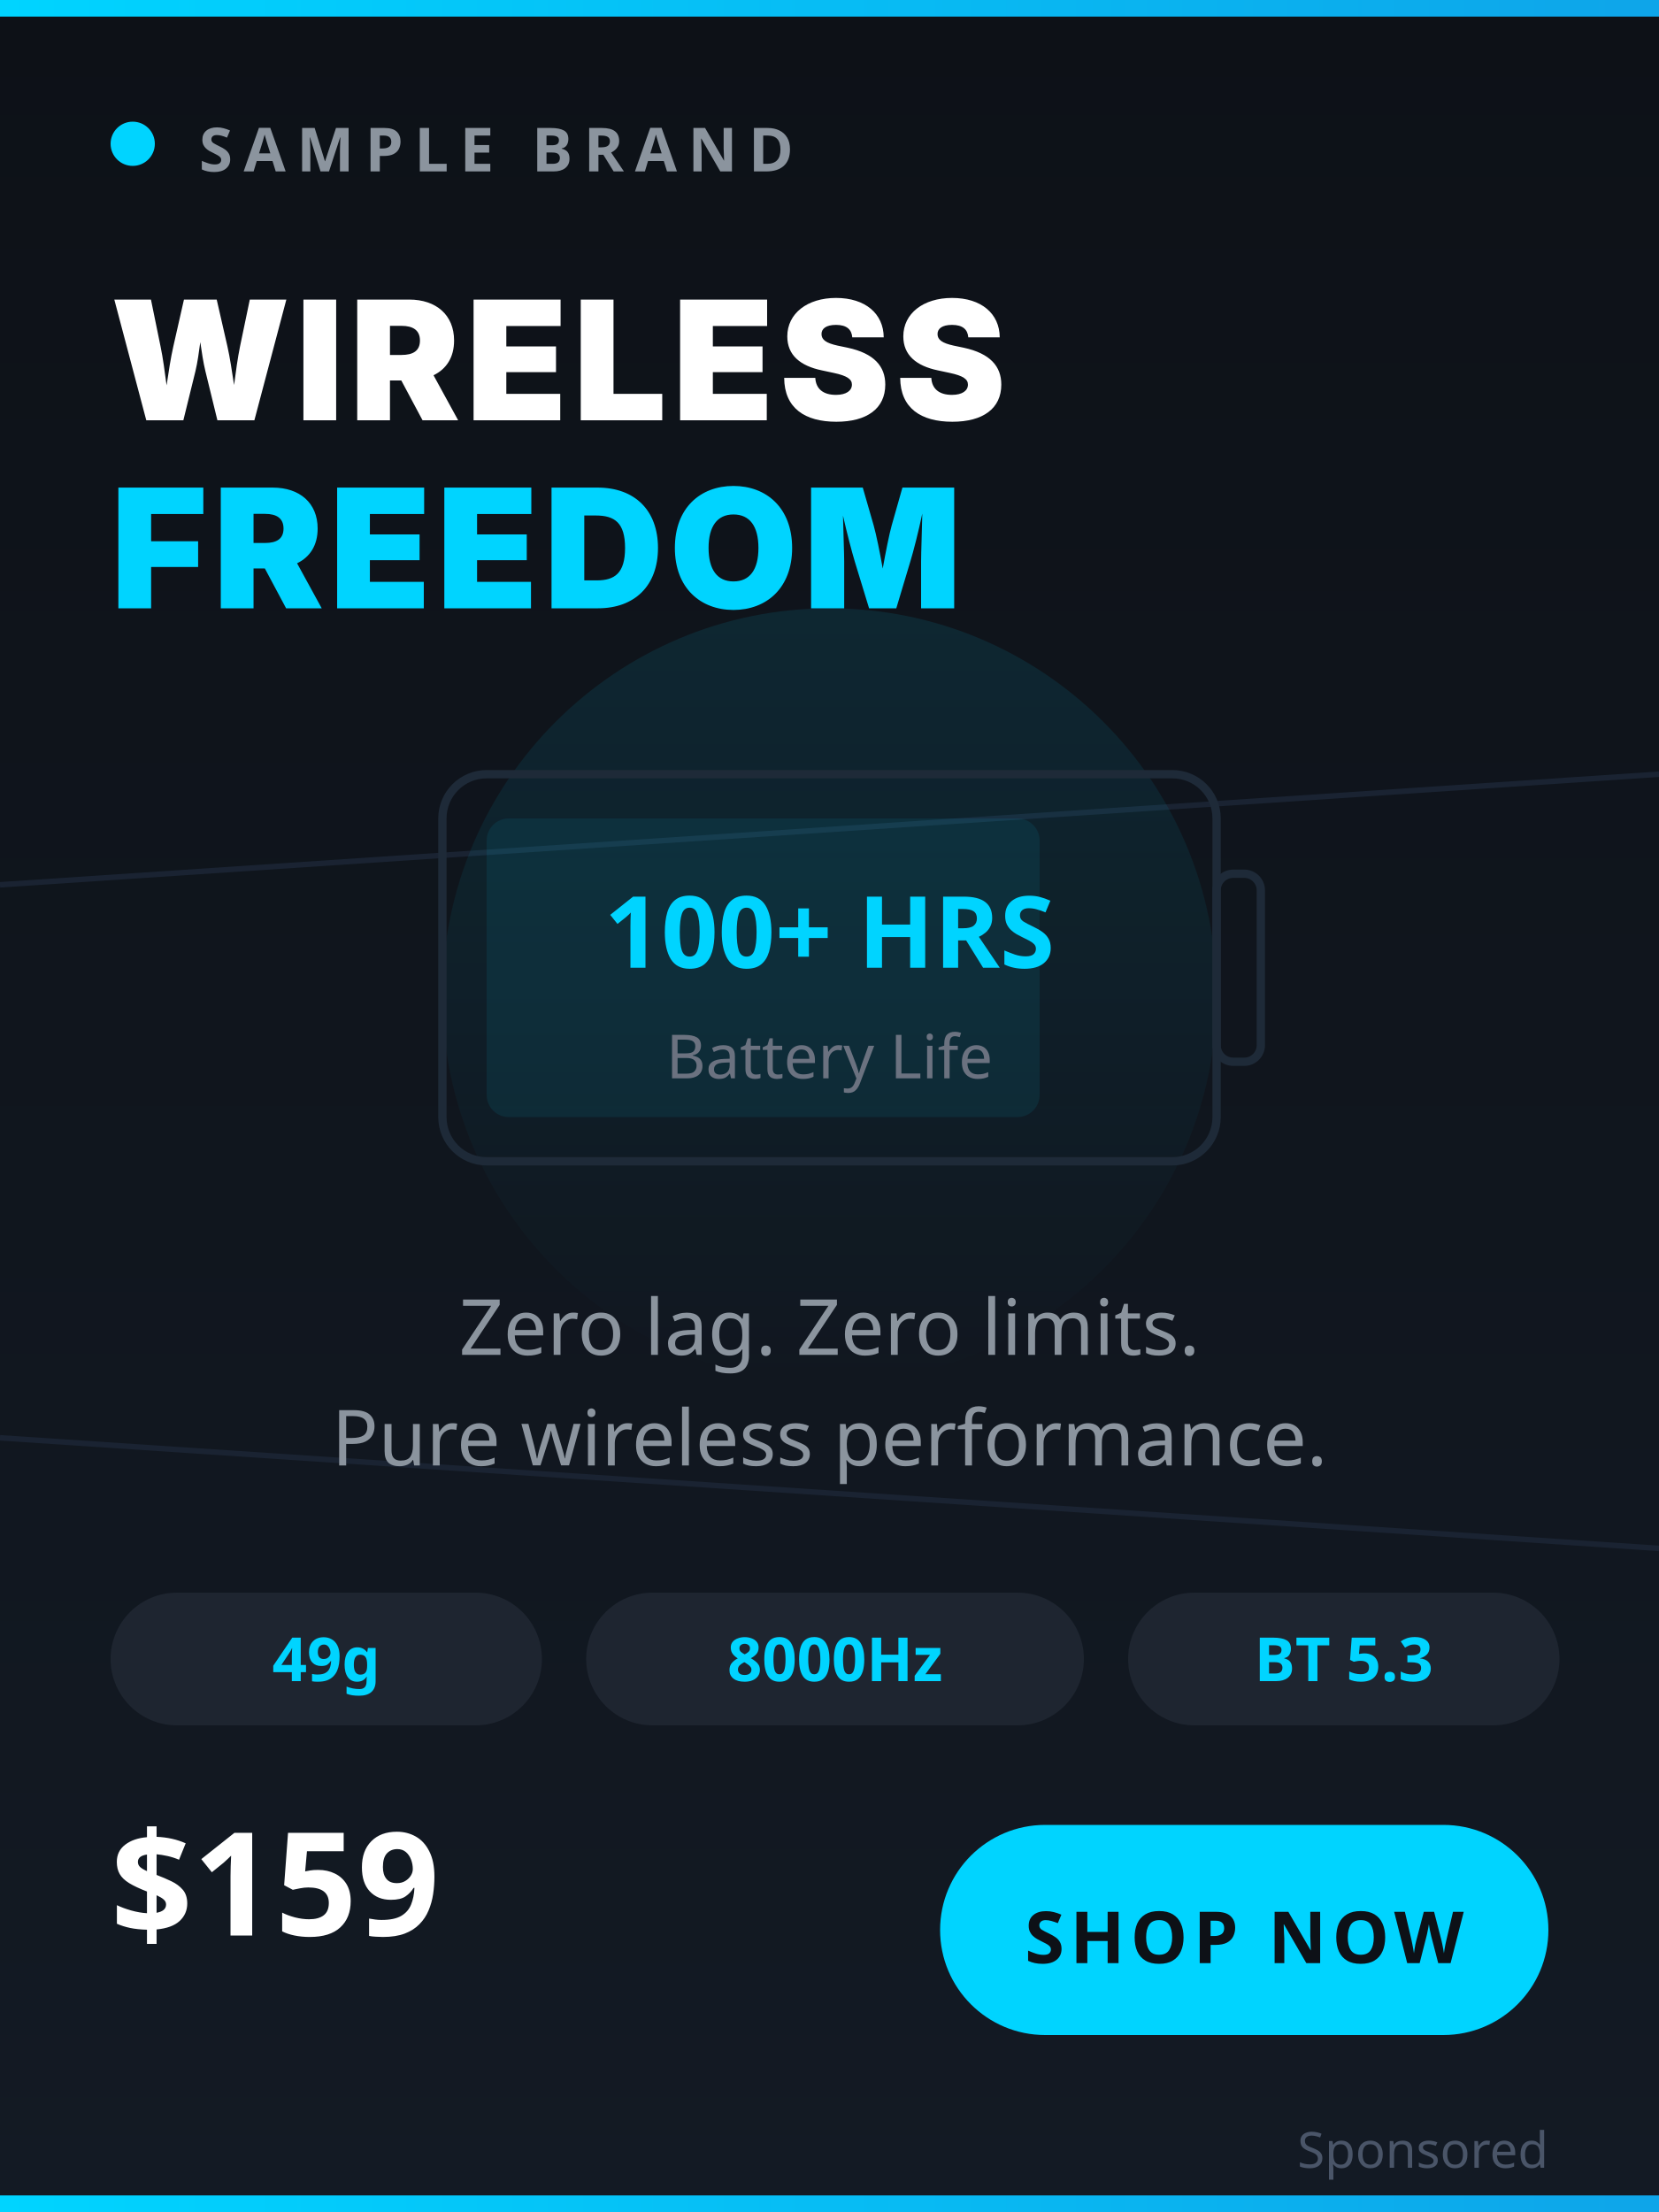
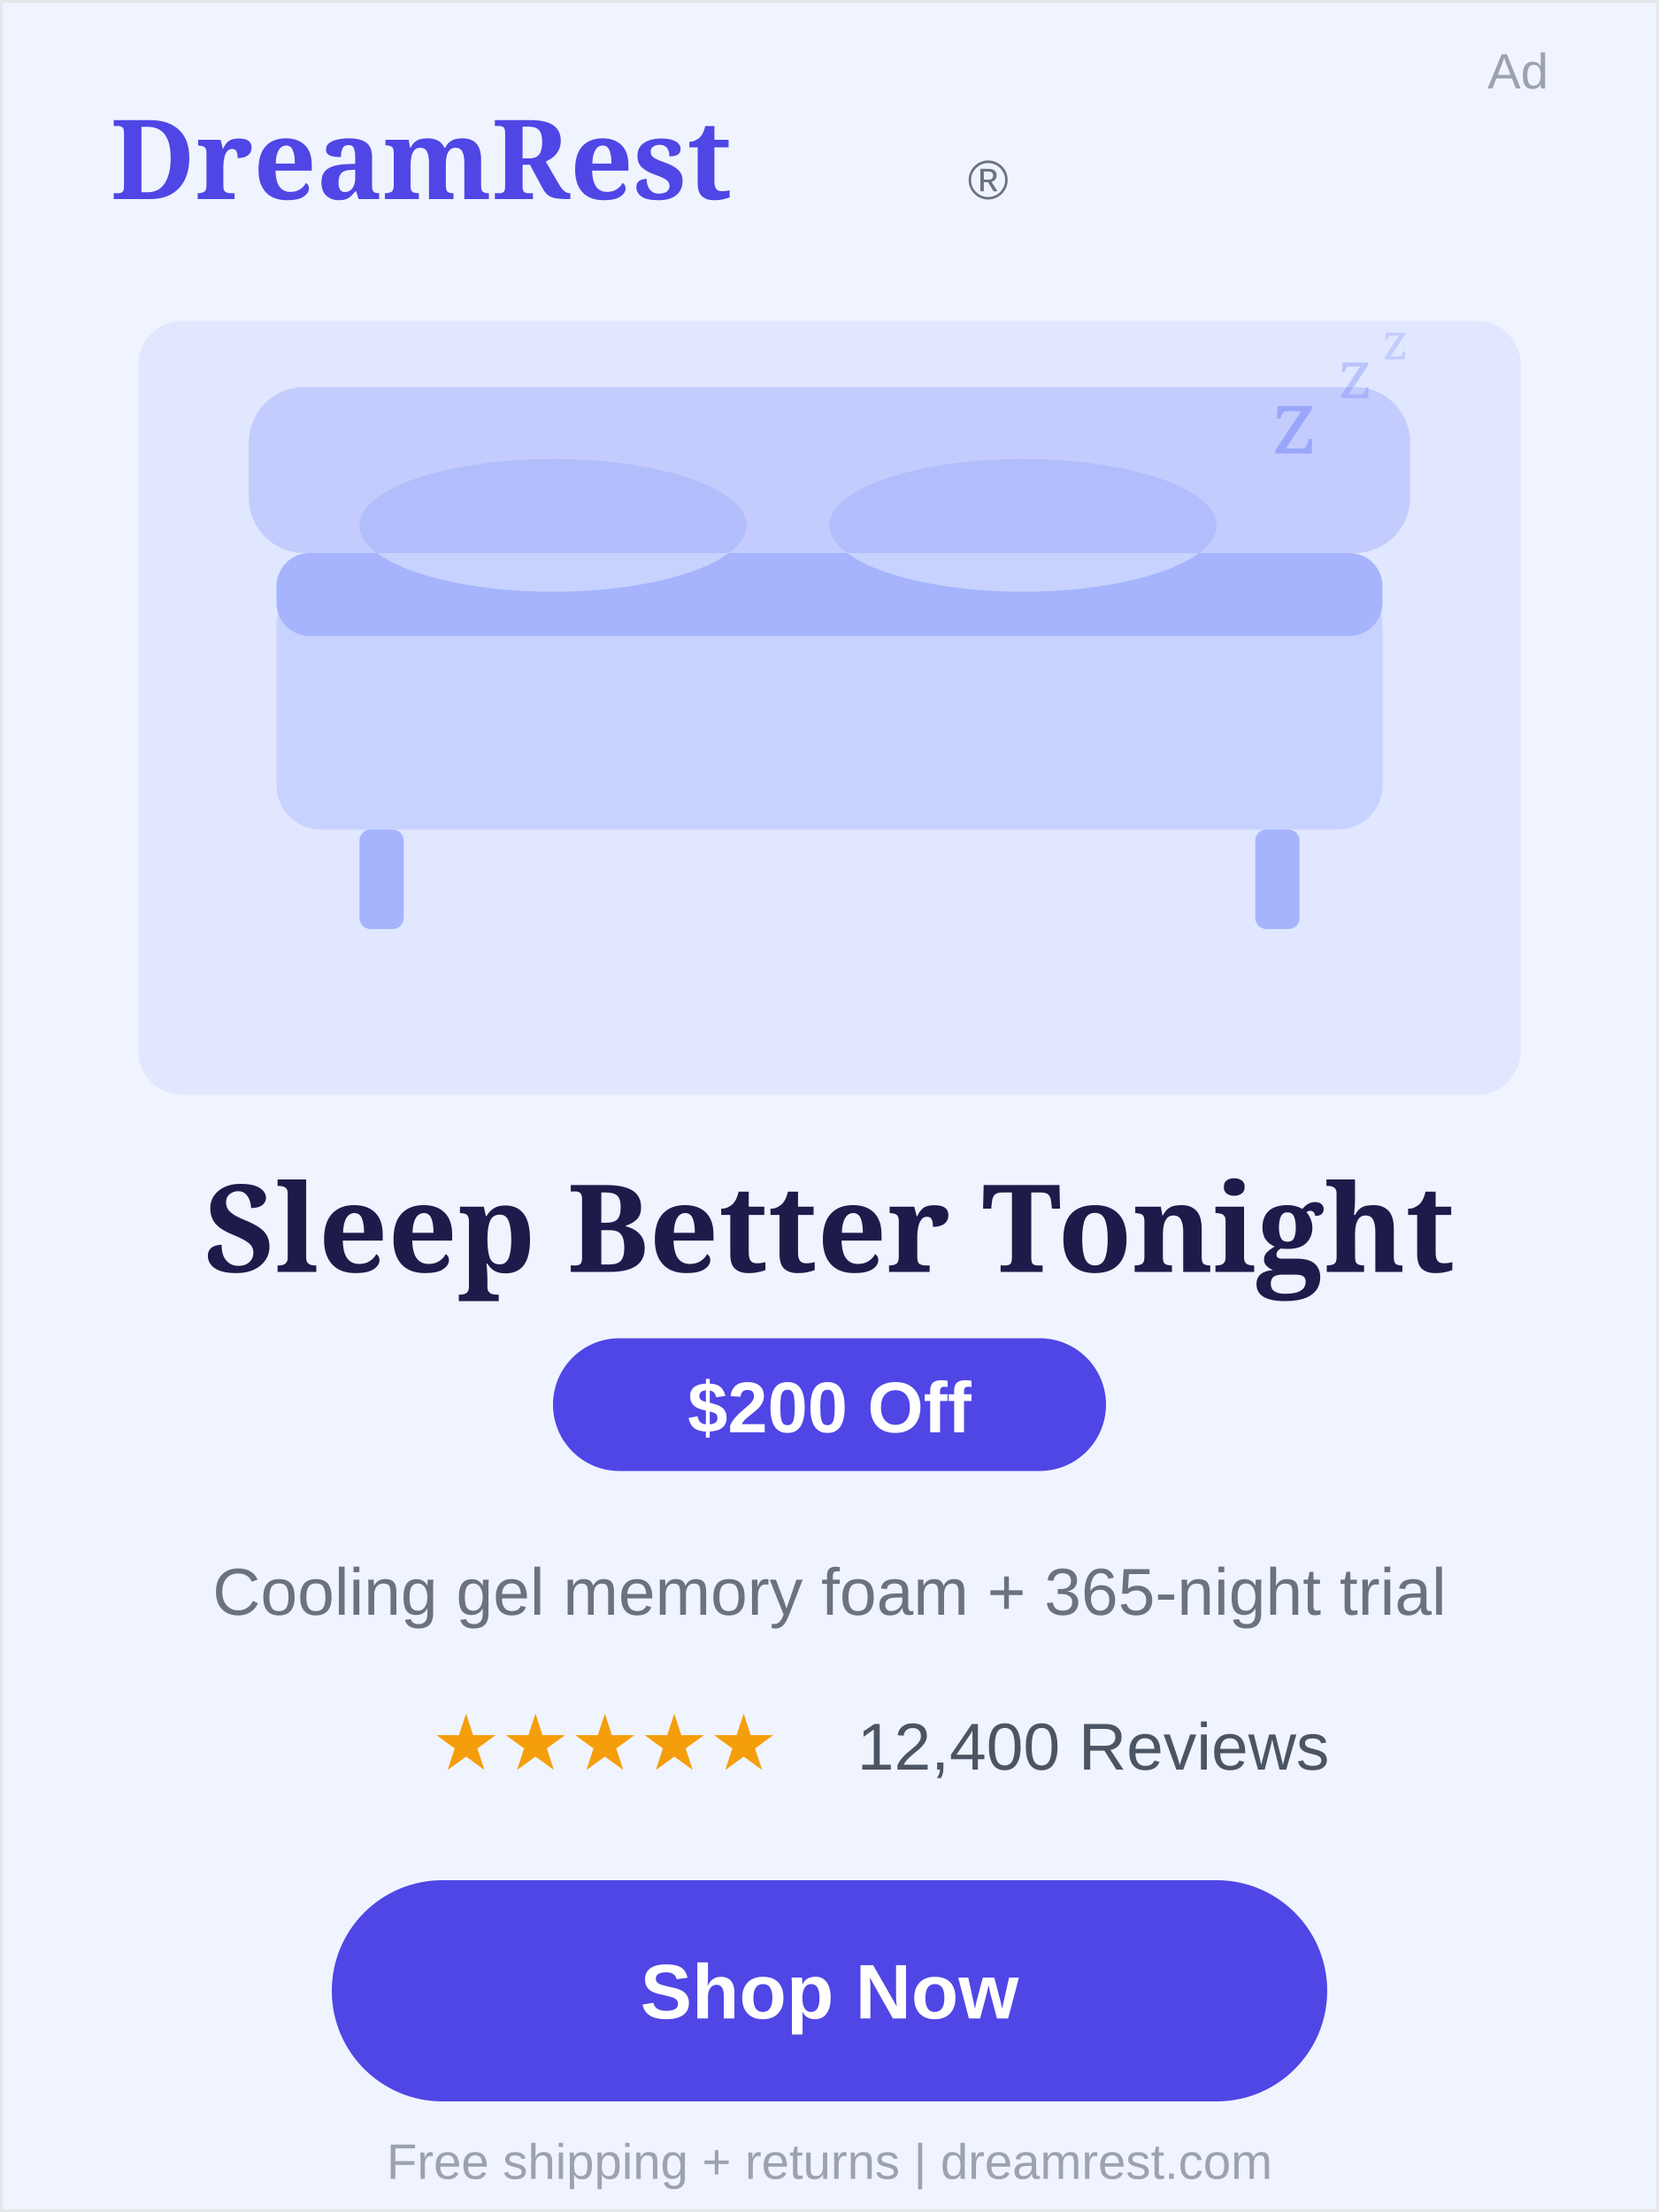
<svg xmlns="http://www.w3.org/2000/svg" width="300" height="400" viewBox="0 0 300 400">
-   <defs>
-     <linearGradient id="bg" x1="0" y1="0" x2="0" y2="1">
-       <stop offset="0%" stop-color="#0d1117" />
-       <stop offset="100%" stop-color="#131a24" />
-     </linearGradient>
-     <linearGradient id="accent" x1="0" y1="0" x2="1" y2="0">
-       <stop offset="0%" stop-color="#00d4ff" />
-       <stop offset="100%" stop-color="#0ea5e9" />
-     </linearGradient>
-     <linearGradient id="glow" x1="0.5" y1="0" x2="0.5" y2="1">
-       <stop offset="0%" stop-color="#00d4ff" stop-opacity="0.1" />
-       <stop offset="100%" stop-color="#00d4ff" stop-opacity="0" />
-     </linearGradient>
-   </defs>
-   <rect width="300" height="400" fill="url(#bg)" />
-   <rect width="300" height="3" fill="url(#accent)" />
-   <line x1="0" y1="160" x2="300" y2="140" stroke="#1a2332" stroke-width="1" />
-   <line x1="0" y1="260" x2="300" y2="280" stroke="#1a2332" stroke-width="1" />
-   <circle cx="150" cy="180" r="70" fill="url(#glow)" />
-   <rect x="20" y="22" width="8" height="8" rx="4" fill="#00d4ff" />
-   <text x="36" y="31" font-family="system-ui, sans-serif" font-size="11" font-weight="700" fill="#8b949e" letter-spacing="2">SAMPLE BRAND</text>
-   <text x="20" y="76" font-family="system-ui, -apple-system, sans-serif" font-size="30" font-weight="900" fill="#ffffff" letter-spacing="1">WIRELESS</text>
-   <text x="20" y="110" font-family="system-ui, -apple-system, sans-serif" font-size="30" font-weight="900" fill="#00d4ff" letter-spacing="1">FREEDOM</text>
-   <rect x="80" y="140" width="140" height="70" rx="8" fill="none" stroke="#1e2a38" stroke-width="1.5" />
-   <rect x="220" y="158" width="8" height="34" rx="3" fill="none" stroke="#1e2a38" stroke-width="1.5" />
-   <rect x="88" y="148" width="100" height="54" rx="4" fill="#00d4ff" opacity="0.08" />
-   <text x="150" y="175" font-family="system-ui, sans-serif" font-size="18" font-weight="900" fill="#00d4ff" text-anchor="middle">100+ HRS</text>
-   <text x="150" y="195" font-family="system-ui, sans-serif" font-size="11" font-weight="500" fill="#6b7280" text-anchor="middle">Battery Life</text>
-   <text x="150" y="245" font-family="system-ui, sans-serif" font-size="14" font-weight="500" fill="#8b949e" text-anchor="middle">Zero lag. Zero limits.</text>
-   <text x="150" y="265" font-family="system-ui, sans-serif" font-size="14" font-weight="500" fill="#8b949e" text-anchor="middle">Pure wireless performance.</text>
-   <rect x="20" y="288" width="78" height="24" rx="12" fill="#1e2530" />
-   <text x="59" y="304" font-family="system-ui, sans-serif" font-size="11" font-weight="700" fill="#00d4ff" text-anchor="middle">49g</text>
-   <rect x="106" y="288" width="90" height="24" rx="12" fill="#1e2530" />
-   <text x="151" y="304" font-family="system-ui, sans-serif" font-size="11" font-weight="700" fill="#00d4ff" text-anchor="middle">8000Hz</text>
-   <rect x="204" y="288" width="78" height="24" rx="12" fill="#1e2530" />
-   <text x="243" y="304" font-family="system-ui, sans-serif" font-size="11" font-weight="700" fill="#00d4ff" text-anchor="middle">BT 5.3</text>
-   <text x="20" y="350" font-family="system-ui, sans-serif" font-size="26" font-weight="900" fill="#ffffff">$159</text>
-   <rect x="170" y="330" width="110" height="38" rx="19" fill="#00d4ff" />
-   <text x="225" y="355" font-family="system-ui, sans-serif" font-size="13" font-weight="800" fill="#0d1117" text-anchor="middle" letter-spacing="1">SHOP NOW</text>
-   <text x="280" y="392" font-family="system-ui, sans-serif" font-size="9" font-weight="500" fill="#4a5568" text-anchor="end">Sponsored</text>
-   <rect y="397" width="300" height="3" fill="url(#accent)" />
+   <rect width="300" height="400" fill="#f0f4ff" stroke="#e5e7eb" stroke-width="1" />
+   <text x="280" y="16" font-family="Arial, Helvetica, sans-serif" font-size="9" fill="#9ca3af" text-anchor="end">Ad</text>
+   <text x="20" y="36" font-family="Georgia, serif" font-size="20" font-weight="700" fill="#4f46e5">DreamRest</text>
+   <text x="175" y="36" font-family="Arial, Helvetica, sans-serif" font-size="10" fill="#6b7280">®</text>
+   <rect x="25" y="58" width="250" height="140" rx="8" fill="#e0e7ff" />
+   <rect x="50" y="105" width="200" height="45" rx="8" fill="#c7d2fe" />
+   <rect x="50" y="100" width="200" height="15" rx="6" fill="#a5b4fc" />
+   <ellipse cx="100" cy="95" rx="35" ry="12" fill="#c7d2fe" />
+   <ellipse cx="185" cy="95" rx="35" ry="12" fill="#c7d2fe" />
+   <rect x="45" y="70" width="210" height="30" rx="10" fill="#818cf8" opacity="0.3" />
+   <rect x="65" y="150" width="8" height="18" rx="2" fill="#a5b4fc" />
+   <rect x="227" y="150" width="8" height="18" rx="2" fill="#a5b4fc" />
+   <text x="230" y="82" font-family="Georgia, serif" font-size="16" fill="#818cf8" opacity="0.6">z</text>
+   <text x="242" y="72" font-family="Georgia, serif" font-size="12" fill="#818cf8" opacity="0.4">z</text>
+   <text x="250" y="65" font-family="Georgia, serif" font-size="9" fill="#818cf8" opacity="0.3">z</text>
+   <text x="150" y="230" font-family="Georgia, serif" font-size="22" font-weight="700" fill="#1e1b4b" text-anchor="middle">Sleep Better Tonight</text>
+   <rect x="100" y="242" width="100" height="24" rx="12" fill="#4f46e5" />
+   <text x="150" y="259" font-family="Arial, Helvetica, sans-serif" font-size="13" font-weight="700" fill="#ffffff" text-anchor="middle">$200 Off</text>
+   <text x="150" y="292" font-family="Arial, Helvetica, sans-serif" font-size="12" fill="#6b7280" text-anchor="middle">Cooling gel memory foam + 365-night trial</text>
+   <text x="78" y="320" font-family="Arial, Helvetica, sans-serif" font-size="14" fill="#f59e0b">★★★★★</text>
+   <text x="155" y="320" font-family="Arial, Helvetica, sans-serif" font-size="12" font-weight="500" fill="#4b5563">12,400 Reviews</text>
+   <rect x="60" y="340" width="180" height="40" rx="20" fill="#4f46e5" />
+   <text x="150" y="365" font-family="Arial, Helvetica, sans-serif" font-size="14" font-weight="700" fill="#ffffff" text-anchor="middle">Shop Now</text>
+   <text x="150" y="394" font-family="Arial, Helvetica, sans-serif" font-size="9" fill="#9ca3af" text-anchor="middle">Free shipping + returns | dreamrest.com</text>
</svg>
